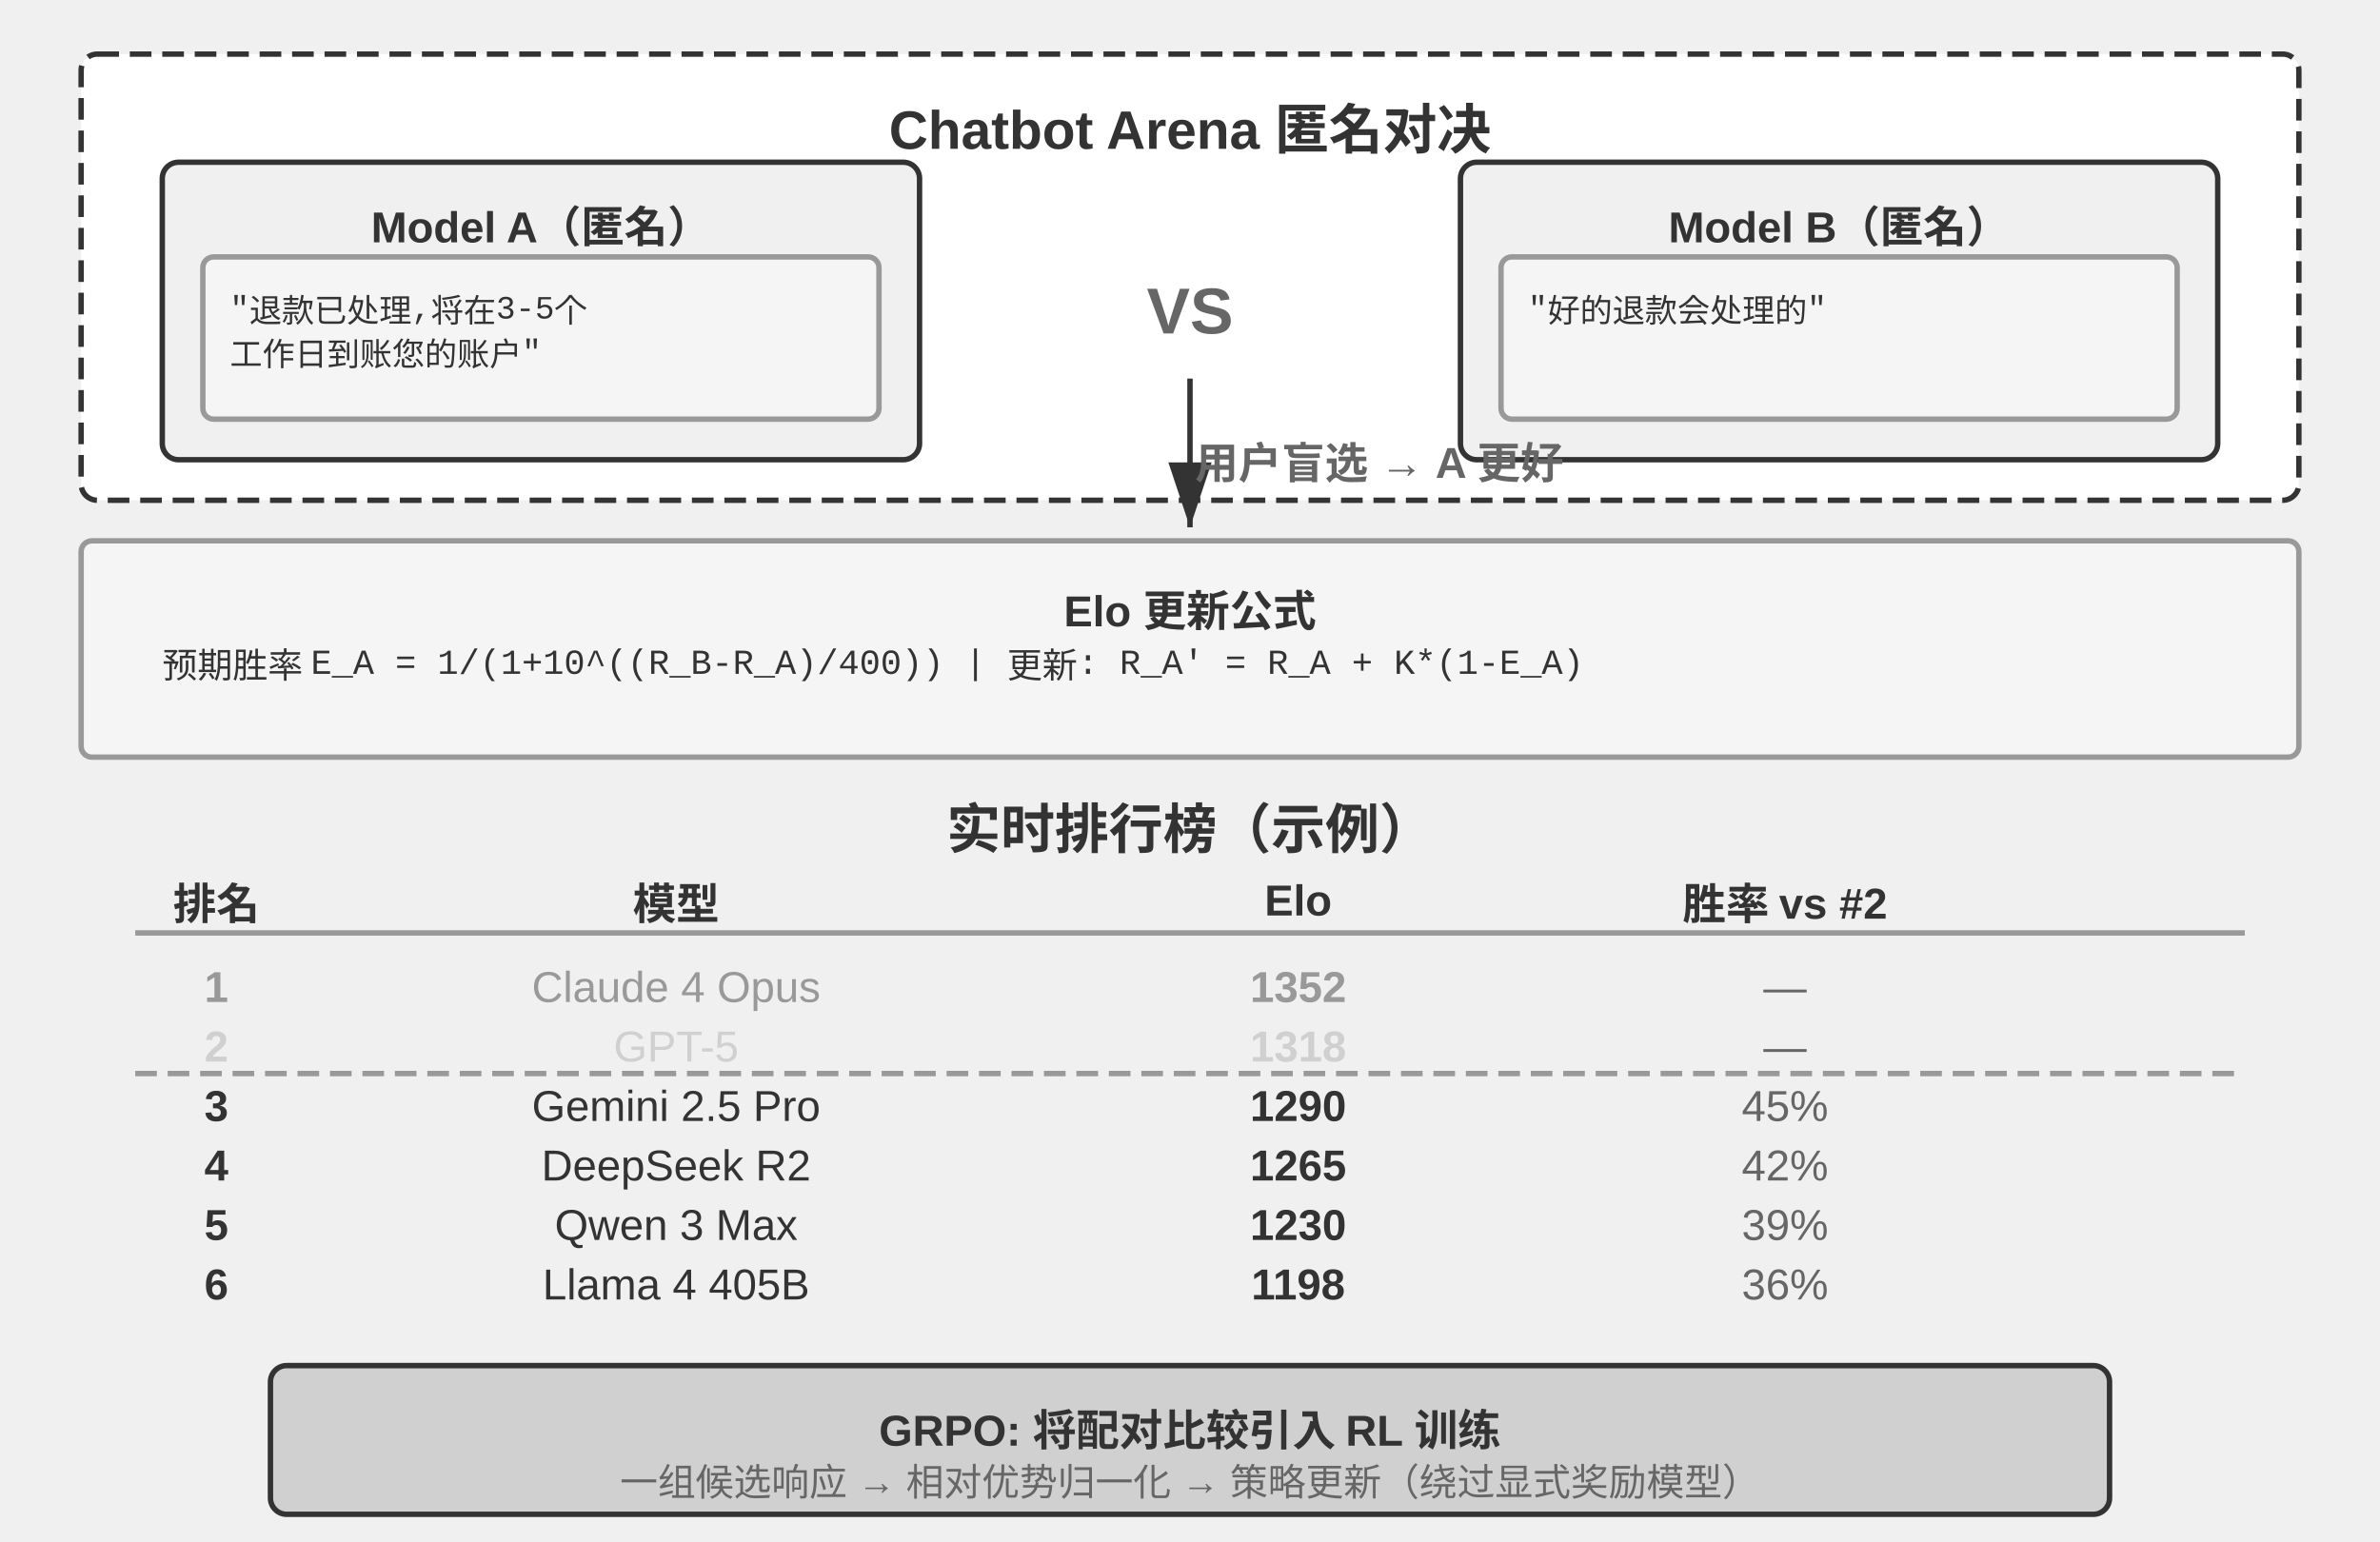
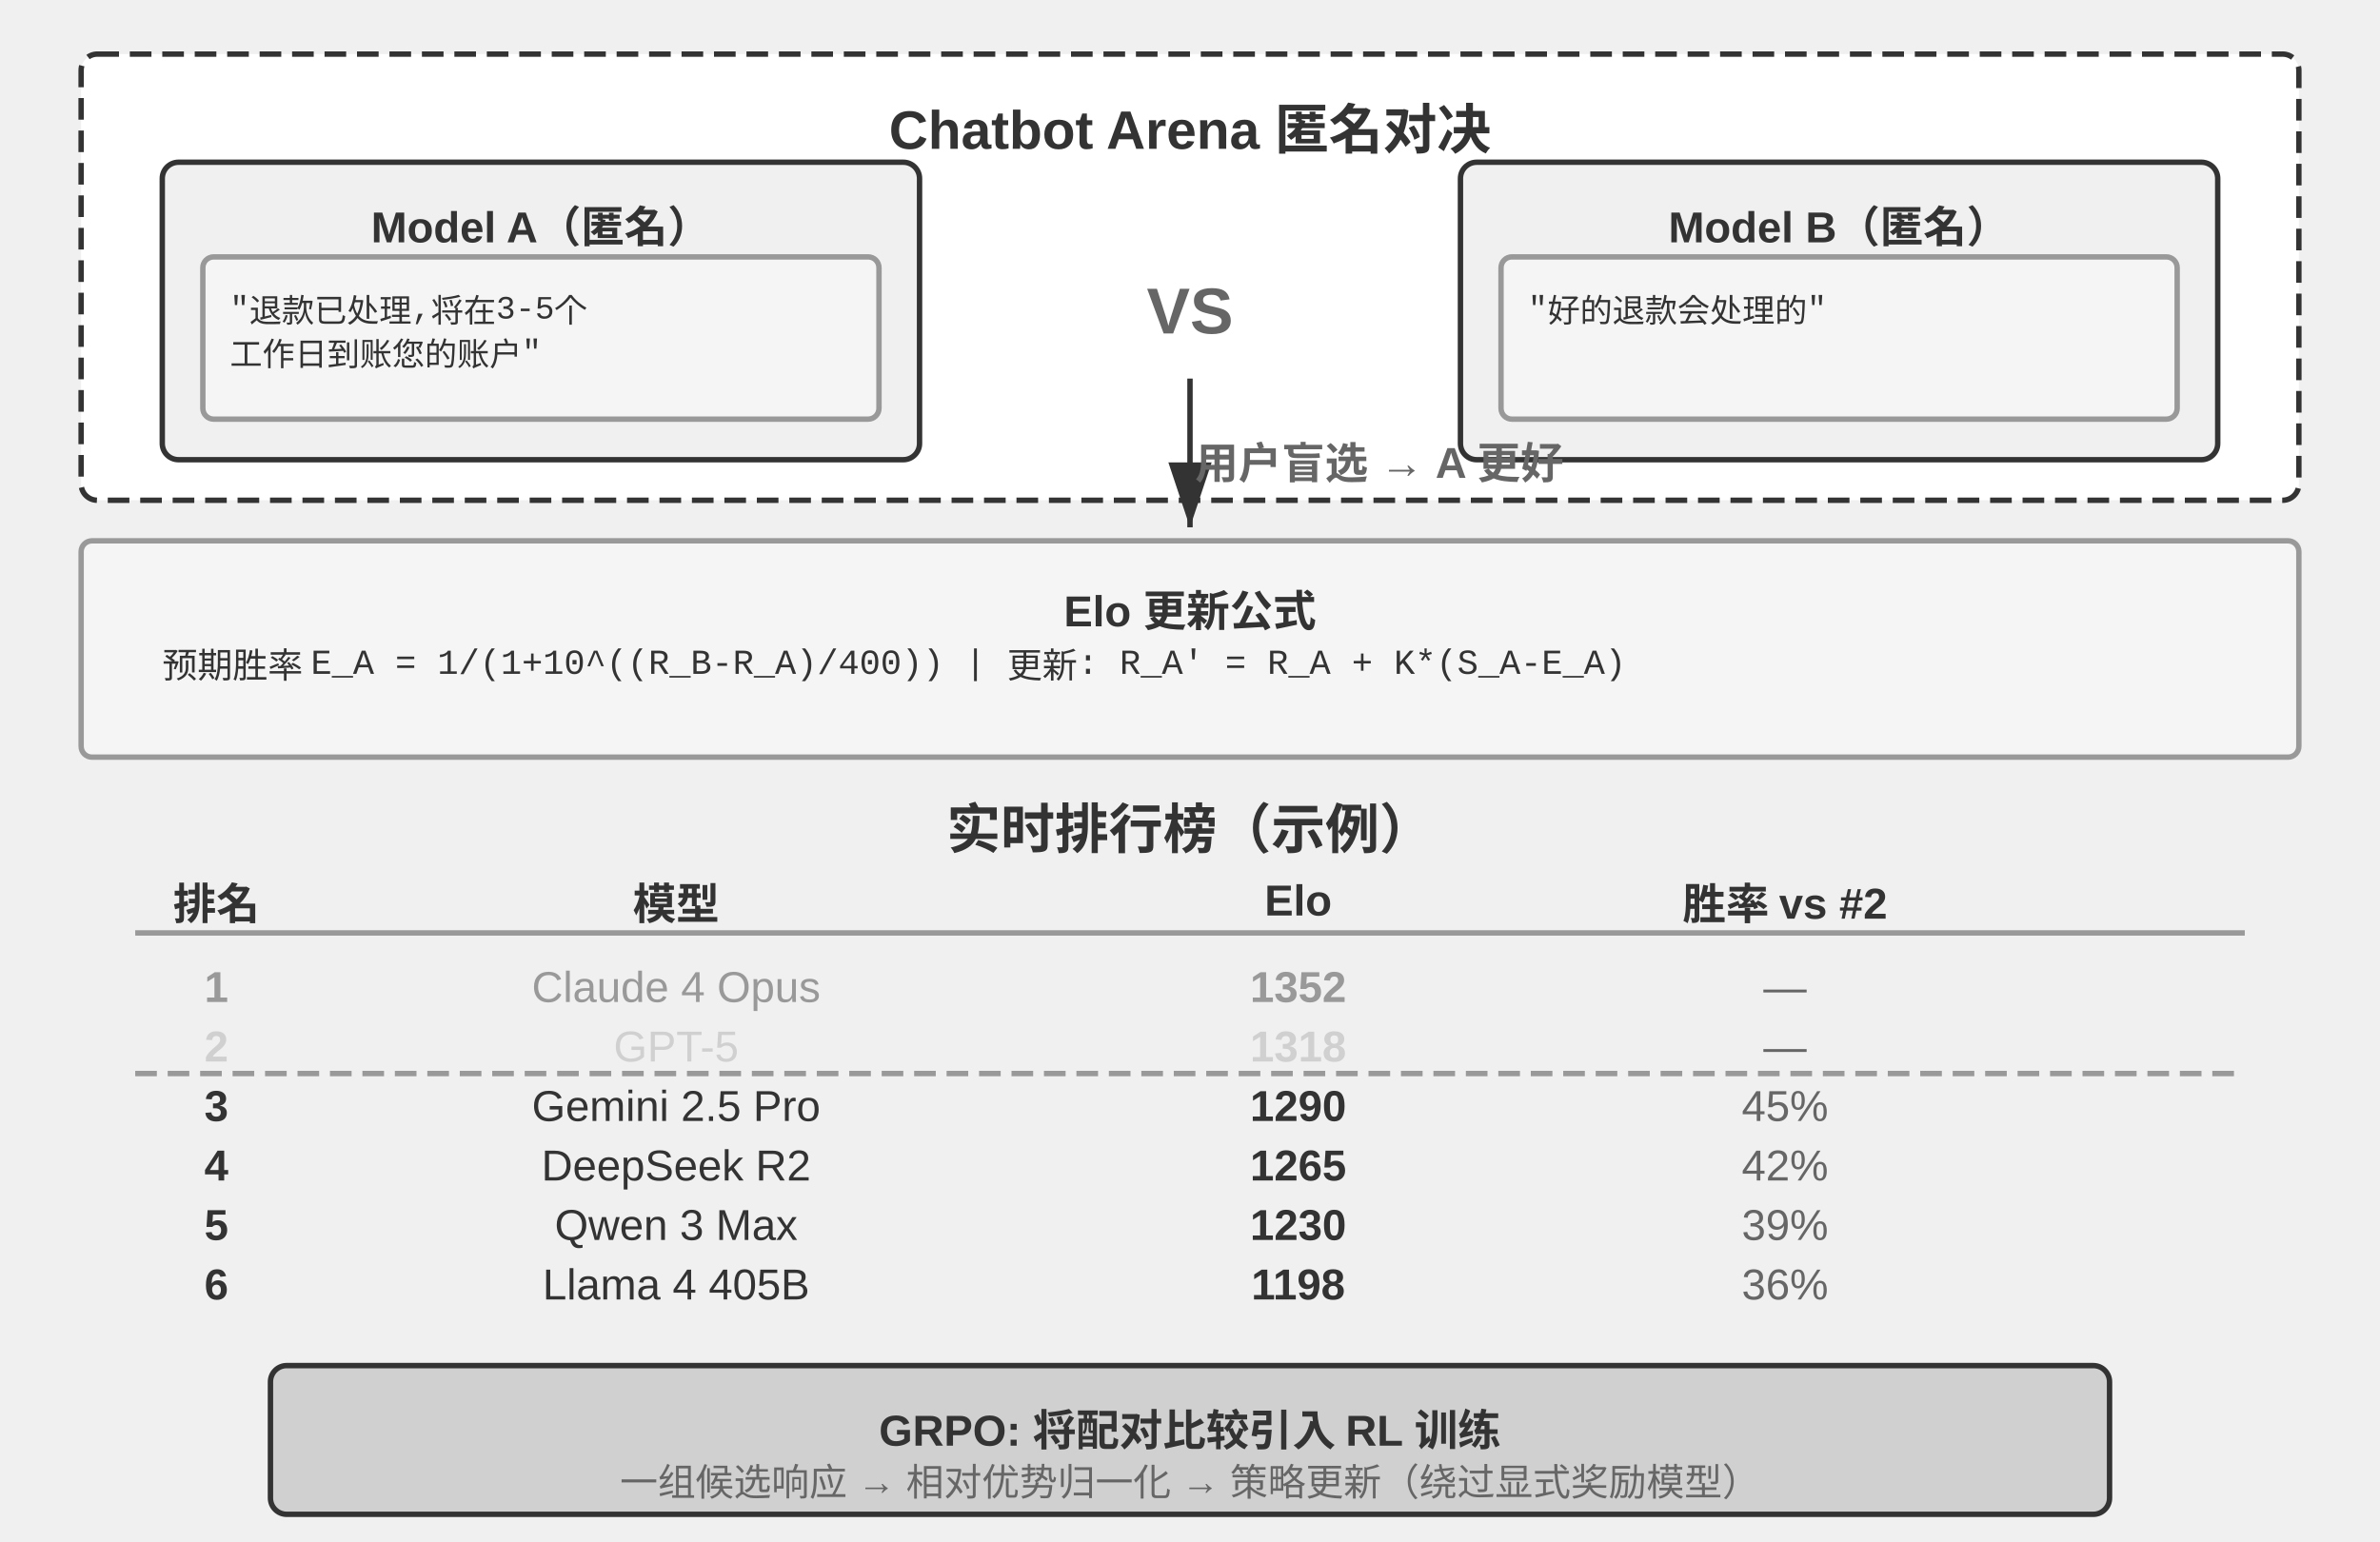
<svg xmlns="http://www.w3.org/2000/svg" viewBox="0 40 880 570" width="880" height="570" style="background:#ffffff">
  <defs>
    <marker id="ah" markerWidth="12" markerHeight="8" refX="12" refY="4" orient="auto">
      <polygon points="0 0, 12 4, 0 8" fill="#333333" />
    </marker>
    <marker id="ah-light" markerWidth="12" markerHeight="8" refX="12" refY="4" orient="auto">
      <polygon points="0 0, 12 4, 0 8" fill="#999999" />
    </marker>
  </defs>
  <rect x="30" y="60" width="820" height="165" rx="6" fill="#ffffff" stroke="#333333" stroke-width="2" stroke-dasharray="8,4" />
  <text x="440" y="83" font-family="Arial, 'Helvetica Neue', Helvetica, 'PingFang SC', 'Microsoft YaHei', sans-serif" font-size="20" fill="#333333" text-anchor="middle" dominant-baseline="central" font-weight="bold">Chatbot Arena 匿名对决</text>
  <rect x="60" y="100" width="280" height="110" rx="6" fill="#f0f0f0" stroke="#333333" stroke-width="2" />
  <text x="200" y="120" font-family="Arial, 'Helvetica Neue', Helvetica, 'PingFang SC', 'Microsoft YaHei', sans-serif" font-size="16" fill="#333333" text-anchor="middle" dominant-baseline="central" font-weight="bold">Model A（匿名）</text>
  <rect x="75" y="135" width="250" height="60" rx="4" fill="#f5f5f5" stroke="#999999" stroke-width="2" />
  <text x="85" y="152" font-family="'Courier New', Courier, monospace" font-size="12" fill="#333333" text-anchor="start" dominant-baseline="central">"退款已处理,将在3-5个</text>
  <text x="85" y="170" font-family="'Courier New', Courier, monospace" font-size="12" fill="#333333" text-anchor="start" dominant-baseline="central"> 工作日到账您的账户"</text>
  <text x="440" y="155" font-family="Arial, 'Helvetica Neue', Helvetica, 'PingFang SC', 'Microsoft YaHei', sans-serif" font-size="24" fill="#666666" text-anchor="middle" dominant-baseline="central" font-weight="bold">VS</text>
  <rect x="540" y="100" width="280" height="110" rx="6" fill="#f0f0f0" stroke="#333333" stroke-width="2" />
  <text x="680" y="120" font-family="Arial, 'Helvetica Neue', Helvetica, 'PingFang SC', 'Microsoft YaHei', sans-serif" font-size="16" fill="#333333" text-anchor="middle" dominant-baseline="central" font-weight="bold">Model B（匿名）</text>
  <rect x="555" y="135" width="250" height="60" rx="4" fill="#f5f5f5" stroke="#999999" stroke-width="2" />
  <text x="565" y="152" font-family="'Courier New', Courier, monospace" font-size="12" fill="#333333" text-anchor="start" dominant-baseline="central">"好的退款会处理的"</text>
  <text x="565" y="170" font-family="'Courier New', Courier, monospace" font-size="12" fill="#333333" text-anchor="start" dominant-baseline="central" />
  <line x1="440" y1="180" x2="440" y2="235" stroke="#333333" stroke-width="2" marker-end="url(#ah)" />
  <text x="510" y="210" font-family="Arial, 'Helvetica Neue', Helvetica, 'PingFang SC', 'Microsoft YaHei', sans-serif" font-size="16" fill="#666666" text-anchor="middle" dominant-baseline="central" font-weight="bold">用户盲选 → A 更好</text>
  <rect x="30" y="240" width="820" height="80" rx="4" fill="#f5f5f5" stroke="#999999" stroke-width="2" />
  <text x="440" y="262" font-family="Arial, 'Helvetica Neue', Helvetica, 'PingFang SC', 'Microsoft YaHei', sans-serif" font-size="16" fill="#333333" text-anchor="middle" dominant-baseline="central" font-weight="bold">Elo 更新公式</text>
-   <text x="60" y="285" font-family="'Courier New', Courier, monospace" font-size="13" fill="#333333" text-anchor="start" dominant-baseline="central">预期胜率 E_A = 1/(1+10^((R_B-R_A)/400))   |   更新: R_A' = R_A + K*(1-E_A)</text>
+   <text x="60" y="285" font-family="'Courier New', Courier, monospace" font-size="13" fill="#333333" text-anchor="start" dominant-baseline="central">预期胜率 E_A = 1/(1+10^((R_B-R_A)/400))   |   更新: R_A' = R_A + K*(S_A-E_A)</text>
  <text x="440" y="345" font-family="Arial, 'Helvetica Neue', Helvetica, 'PingFang SC', 'Microsoft YaHei', sans-serif" font-size="20" fill="#333333" text-anchor="middle" dominant-baseline="central" font-weight="bold">实时排行榜（示例）</text>
  <text x="80" y="373" font-family="Arial, 'Helvetica Neue', Helvetica, 'PingFang SC', 'Microsoft YaHei', sans-serif" font-size="16" fill="#333333" text-anchor="middle" dominant-baseline="central" font-weight="bold">排名</text>
  <text x="250" y="373" font-family="Arial, 'Helvetica Neue', Helvetica, 'PingFang SC', 'Microsoft YaHei', sans-serif" font-size="16" fill="#333333" text-anchor="middle" dominant-baseline="central" font-weight="bold">模型</text>
  <text x="480" y="373" font-family="Arial, 'Helvetica Neue', Helvetica, 'PingFang SC', 'Microsoft YaHei', sans-serif" font-size="16" fill="#333333" text-anchor="middle" dominant-baseline="central" font-weight="bold">Elo</text>
  <text x="660" y="373" font-family="Arial, 'Helvetica Neue', Helvetica, 'PingFang SC', 'Microsoft YaHei', sans-serif" font-size="16" fill="#333333" text-anchor="middle" dominant-baseline="central" font-weight="bold">胜率 vs #2</text>
  <line x1="50" y1="385" x2="830" y2="385" stroke="#999999" stroke-width="2" />
  <text x="80" y="405" font-family="Arial, 'Helvetica Neue', Helvetica, 'PingFang SC', 'Microsoft YaHei', sans-serif" font-size="16" fill="#999999" text-anchor="middle" dominant-baseline="central" font-weight="bold">1</text>
  <text x="250" y="405" font-family="Arial, 'Helvetica Neue', Helvetica, 'PingFang SC', 'Microsoft YaHei', sans-serif" font-size="16" fill="#999999" text-anchor="middle" dominant-baseline="central" font-weight="normal">Claude 4 Opus</text>
  <text x="480" y="405" font-family="Arial, 'Helvetica Neue', Helvetica, 'PingFang SC', 'Microsoft YaHei', sans-serif" font-size="16" fill="#999999" text-anchor="middle" dominant-baseline="central" font-weight="bold">1352</text>
  <text x="660" y="405" font-family="Arial, 'Helvetica Neue', Helvetica, 'PingFang SC', 'Microsoft YaHei', sans-serif" font-size="16" fill="#666666" text-anchor="middle" dominant-baseline="central" font-weight="normal">—</text>
  <text x="80" y="427" font-family="Arial, 'Helvetica Neue', Helvetica, 'PingFang SC', 'Microsoft YaHei', sans-serif" font-size="16" fill="#d0d0d0" text-anchor="middle" dominant-baseline="central" font-weight="bold">2</text>
  <text x="250" y="427" font-family="Arial, 'Helvetica Neue', Helvetica, 'PingFang SC', 'Microsoft YaHei', sans-serif" font-size="16" fill="#d0d0d0" text-anchor="middle" dominant-baseline="central" font-weight="normal">GPT-5</text>
  <text x="480" y="427" font-family="Arial, 'Helvetica Neue', Helvetica, 'PingFang SC', 'Microsoft YaHei', sans-serif" font-size="16" fill="#d0d0d0" text-anchor="middle" dominant-baseline="central" font-weight="bold">1318</text>
  <text x="660" y="427" font-family="Arial, 'Helvetica Neue', Helvetica, 'PingFang SC', 'Microsoft YaHei', sans-serif" font-size="16" fill="#666666" text-anchor="middle" dominant-baseline="central" font-weight="normal">—</text>
  <text x="80" y="449" font-family="Arial, 'Helvetica Neue', Helvetica, 'PingFang SC', 'Microsoft YaHei', sans-serif" font-size="16" fill="#333333" text-anchor="middle" dominant-baseline="central" font-weight="bold">3</text>
  <text x="250" y="449" font-family="Arial, 'Helvetica Neue', Helvetica, 'PingFang SC', 'Microsoft YaHei', sans-serif" font-size="16" fill="#333333" text-anchor="middle" dominant-baseline="central" font-weight="normal">Gemini 2.5 Pro</text>
  <text x="480" y="449" font-family="Arial, 'Helvetica Neue', Helvetica, 'PingFang SC', 'Microsoft YaHei', sans-serif" font-size="16" fill="#333333" text-anchor="middle" dominant-baseline="central" font-weight="bold">1290</text>
  <text x="660" y="449" font-family="Arial, 'Helvetica Neue', Helvetica, 'PingFang SC', 'Microsoft YaHei', sans-serif" font-size="16" fill="#666666" text-anchor="middle" dominant-baseline="central" font-weight="normal">45%</text>
  <text x="80" y="471" font-family="Arial, 'Helvetica Neue', Helvetica, 'PingFang SC', 'Microsoft YaHei', sans-serif" font-size="16" fill="#333333" text-anchor="middle" dominant-baseline="central" font-weight="bold">4</text>
  <text x="250" y="471" font-family="Arial, 'Helvetica Neue', Helvetica, 'PingFang SC', 'Microsoft YaHei', sans-serif" font-size="16" fill="#333333" text-anchor="middle" dominant-baseline="central" font-weight="normal">DeepSeek R2</text>
  <text x="480" y="471" font-family="Arial, 'Helvetica Neue', Helvetica, 'PingFang SC', 'Microsoft YaHei', sans-serif" font-size="16" fill="#333333" text-anchor="middle" dominant-baseline="central" font-weight="bold">1265</text>
  <text x="660" y="471" font-family="Arial, 'Helvetica Neue', Helvetica, 'PingFang SC', 'Microsoft YaHei', sans-serif" font-size="16" fill="#666666" text-anchor="middle" dominant-baseline="central" font-weight="normal">42%</text>
  <text x="80" y="493" font-family="Arial, 'Helvetica Neue', Helvetica, 'PingFang SC', 'Microsoft YaHei', sans-serif" font-size="16" fill="#333333" text-anchor="middle" dominant-baseline="central" font-weight="bold">5</text>
  <text x="250" y="493" font-family="Arial, 'Helvetica Neue', Helvetica, 'PingFang SC', 'Microsoft YaHei', sans-serif" font-size="16" fill="#333333" text-anchor="middle" dominant-baseline="central" font-weight="normal">Qwen 3 Max</text>
  <text x="480" y="493" font-family="Arial, 'Helvetica Neue', Helvetica, 'PingFang SC', 'Microsoft YaHei', sans-serif" font-size="16" fill="#333333" text-anchor="middle" dominant-baseline="central" font-weight="bold">1230</text>
  <text x="660" y="493" font-family="Arial, 'Helvetica Neue', Helvetica, 'PingFang SC', 'Microsoft YaHei', sans-serif" font-size="16" fill="#666666" text-anchor="middle" dominant-baseline="central" font-weight="normal">39%</text>
  <text x="80" y="515" font-family="Arial, 'Helvetica Neue', Helvetica, 'PingFang SC', 'Microsoft YaHei', sans-serif" font-size="16" fill="#333333" text-anchor="middle" dominant-baseline="central" font-weight="bold">6</text>
  <text x="250" y="515" font-family="Arial, 'Helvetica Neue', Helvetica, 'PingFang SC', 'Microsoft YaHei', sans-serif" font-size="16" fill="#333333" text-anchor="middle" dominant-baseline="central" font-weight="normal">Llama 4 405B</text>
  <text x="480" y="515" font-family="Arial, 'Helvetica Neue', Helvetica, 'PingFang SC', 'Microsoft YaHei', sans-serif" font-size="16" fill="#333333" text-anchor="middle" dominant-baseline="central" font-weight="bold">1198</text>
  <text x="660" y="515" font-family="Arial, 'Helvetica Neue', Helvetica, 'PingFang SC', 'Microsoft YaHei', sans-serif" font-size="16" fill="#666666" text-anchor="middle" dominant-baseline="central" font-weight="normal">36%</text>
  <line x1="50" y1="437" x2="830" y2="437" stroke="#999999" stroke-width="2" stroke-dasharray="8,4" />
  <rect x="100" y="545" width="680" height="55" rx="6" fill="#d0d0d0" stroke="#333333" stroke-width="2" />
  <text x="440" y="565" font-family="Arial, 'Helvetica Neue', Helvetica, 'PingFang SC', 'Microsoft YaHei', sans-serif" font-size="16" fill="#333333" text-anchor="middle" dominant-baseline="central" font-weight="bold">GRPO: 将配对比较引入 RL 训练</text>
  <text x="440" y="587" font-family="Arial, 'Helvetica Neue', Helvetica, 'PingFang SC', 'Microsoft YaHei', sans-serif" font-size="14" fill="#666666" text-anchor="middle" dominant-baseline="central" font-weight="normal">一组候选响应 → 相对优势归一化 → 策略更新（绕过显式奖励模型）</text>
</svg>
